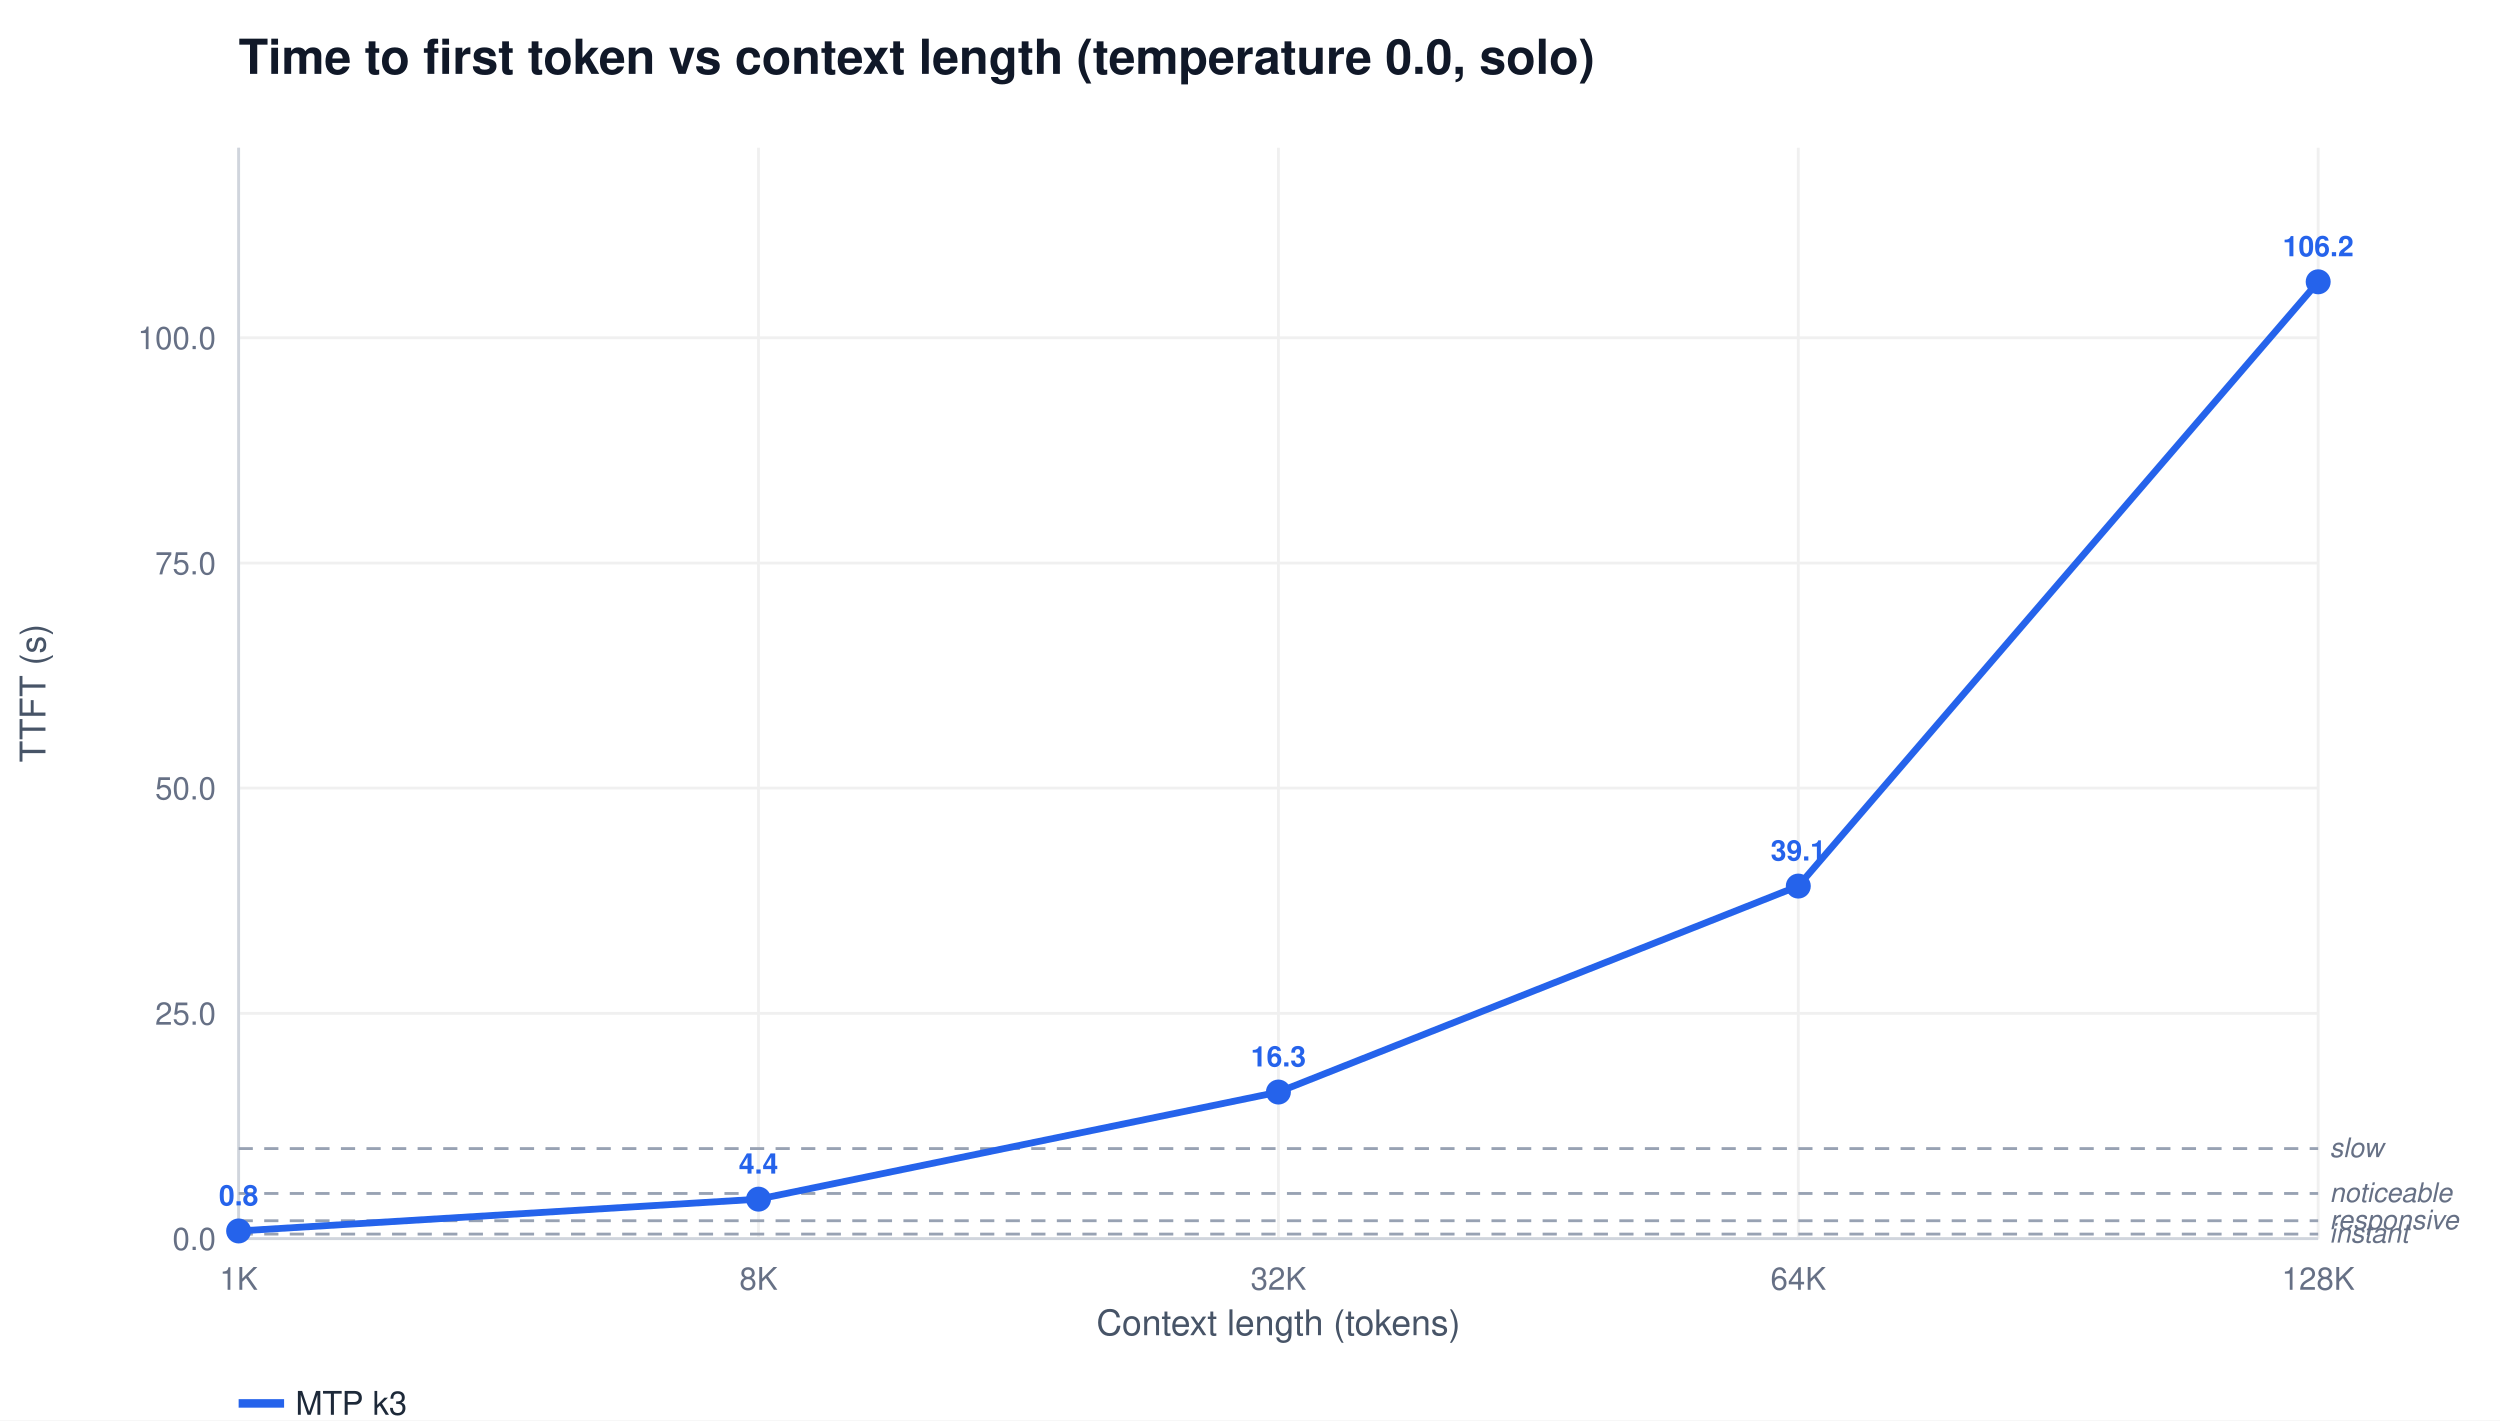
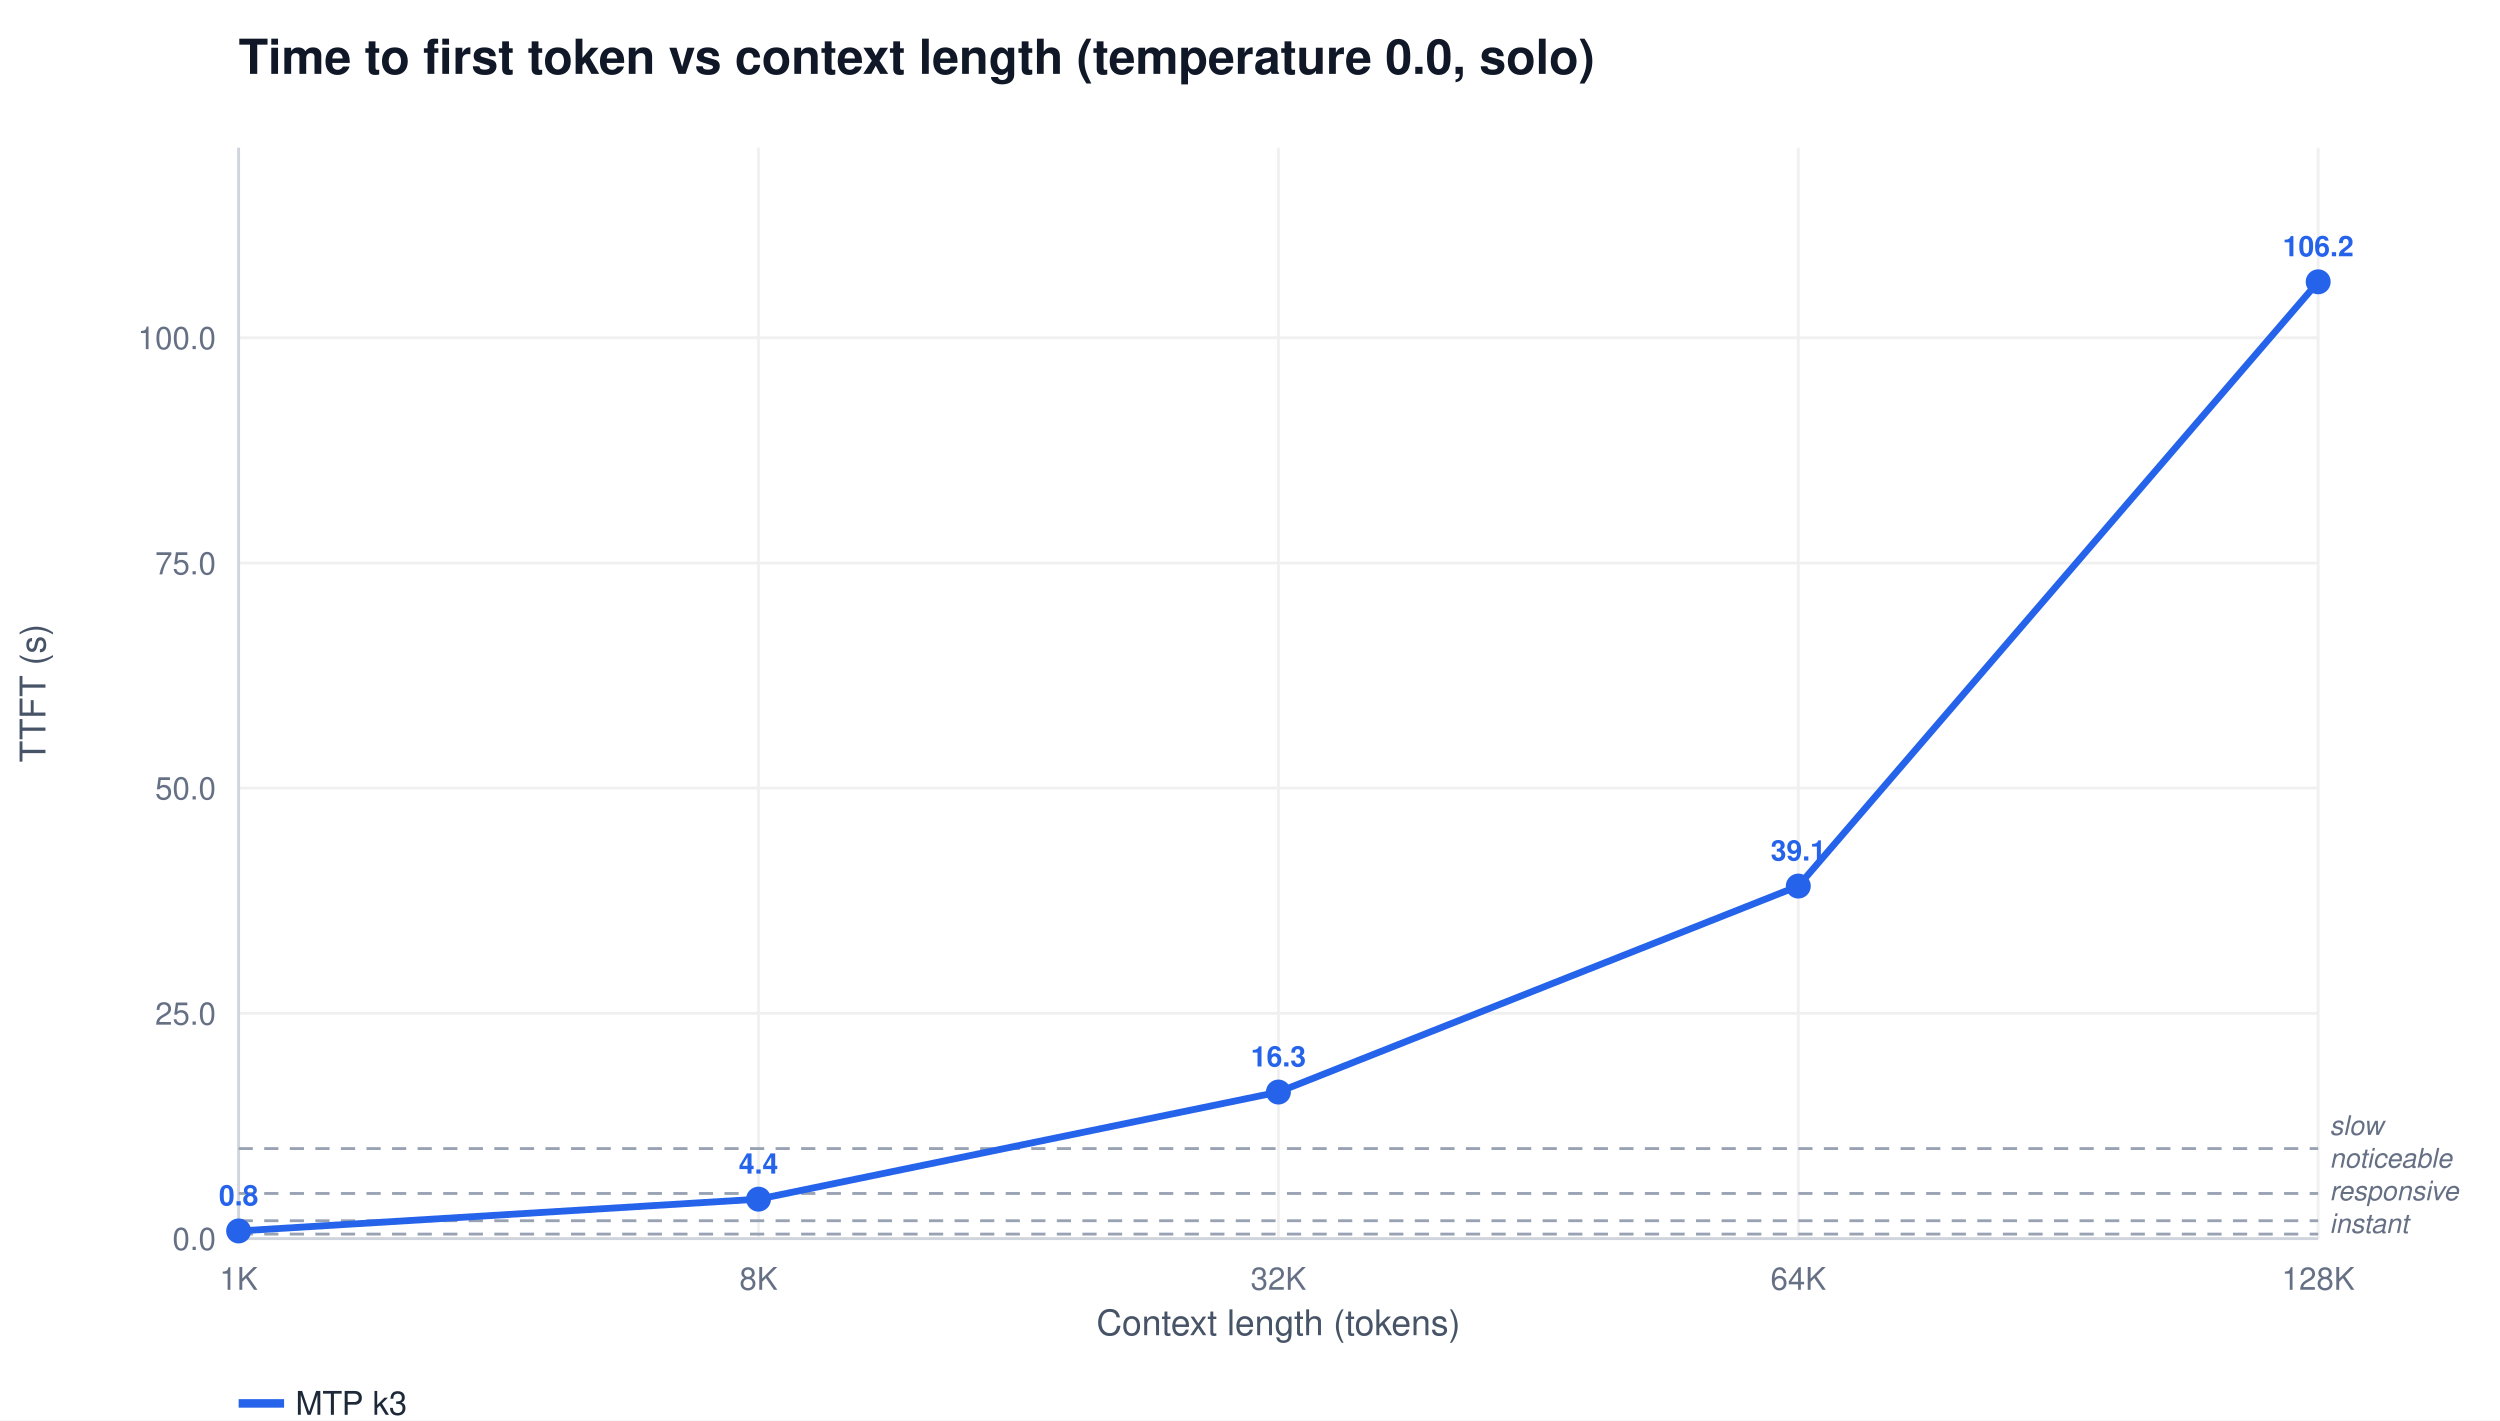
<svg xmlns="http://www.w3.org/2000/svg" width="880" height="500" viewBox="0 0 880 500" font-family="Segoe UI, Helvetica, Arial, sans-serif">
  <rect width="880" height="500" fill="#ffffff" />
  <text x="84" y="26" font-size="17" font-weight="600" fill="#101828">Time to first token vs context length (temperature 0.0, solo)</text>
  <line x1="84" y1="436.0" x2="816" y2="436.0" stroke="#f0f0f0" stroke-width="1" />
  <text x="76" y="440.0" font-size="11" fill="#667085" text-anchor="end">0.0</text>
  <line x1="84" y1="356.7" x2="816" y2="356.7" stroke="#f0f0f0" stroke-width="1" />
  <text x="76" y="360.7" font-size="11" fill="#667085" text-anchor="end">25.0</text>
  <line x1="84" y1="277.4" x2="816" y2="277.4" stroke="#f0f0f0" stroke-width="1" />
  <text x="76" y="281.4" font-size="11" fill="#667085" text-anchor="end">50.0</text>
  <line x1="84" y1="198.2" x2="816" y2="198.2" stroke="#f0f0f0" stroke-width="1" />
  <text x="76" y="202.2" font-size="11" fill="#667085" text-anchor="end">75.0</text>
  <line x1="84" y1="118.9" x2="816" y2="118.9" stroke="#f0f0f0" stroke-width="1" />
  <text x="76" y="122.9" font-size="11" fill="#667085" text-anchor="end">100.0</text>
  <line x1="84.0" y1="52" x2="84.0" y2="436" stroke="#f0f0f0" stroke-width="1" />
  <text x="84.0" y="454" font-size="11" fill="#667085" text-anchor="middle">1K</text>
  <line x1="267.0" y1="52" x2="267.0" y2="436" stroke="#f0f0f0" stroke-width="1" />
  <text x="267.0" y="454" font-size="11" fill="#667085" text-anchor="middle">8K</text>
  <line x1="450.0" y1="52" x2="450.0" y2="436" stroke="#f0f0f0" stroke-width="1" />
  <text x="450.0" y="454" font-size="11" fill="#667085" text-anchor="middle">32K</text>
  <line x1="633.0" y1="52" x2="633.0" y2="436" stroke="#f0f0f0" stroke-width="1" />
  <text x="633.0" y="454" font-size="11" fill="#667085" text-anchor="middle">64K</text>
  <line x1="816.0" y1="52" x2="816.0" y2="436" stroke="#f0f0f0" stroke-width="1" />
  <text x="816.0" y="454" font-size="11" fill="#667085" text-anchor="middle">128K</text>
  <line x1="84" y1="436" x2="816" y2="436" stroke="#d0d5dd" stroke-width="1" />
  <line x1="84" y1="52" x2="84" y2="436" stroke="#d0d5dd" stroke-width="1" />
+   <line x1="84" y1="404.3" x2="816" y2="404.3" stroke="#98a2b3" stroke-width="1" stroke-dasharray="5 4" />
+   <text x="820" y="399.5" font-size="9.5" fill="#667085" font-style="italic">slow</text>
+   <line x1="84" y1="420.1" x2="816" y2="420.1" stroke="#98a2b3" stroke-width="1" stroke-dasharray="5 4" />
+   <text x="820" y="411.0" font-size="9.5" fill="#667085" font-style="italic">noticeable</text>
+   <line x1="84" y1="429.7" x2="816" y2="429.7" stroke="#98a2b3" stroke-width="1" stroke-dasharray="5 4" />
+   <text x="820" y="422.5" font-size="9.5" fill="#667085" font-style="italic">responsive</text>
  <line x1="84" y1="434.4" x2="816" y2="434.4" stroke="#98a2b3" stroke-width="1" stroke-dasharray="5 4" />
-   <text x="820" y="437.4" font-size="9.5" fill="#667085" font-style="italic">instant</text>
-   <line x1="84" y1="429.7" x2="816" y2="429.7" stroke="#98a2b3" stroke-width="1" stroke-dasharray="5 4" />
-   <text x="820" y="432.7" font-size="9.5" fill="#667085" font-style="italic">responsive</text>
-   <line x1="84" y1="420.1" x2="816" y2="420.1" stroke="#98a2b3" stroke-width="1" stroke-dasharray="5 4" />
-   <text x="820" y="423.1" font-size="9.5" fill="#667085" font-style="italic">noticeable</text>
-   <line x1="84" y1="404.3" x2="816" y2="404.3" stroke="#98a2b3" stroke-width="1" stroke-dasharray="5 4" />
-   <text x="820" y="407.3" font-size="9.5" fill="#667085" font-style="italic">slow</text>
+   <text x="820" y="434.0" font-size="9.5" fill="#667085" font-style="italic">instant</text>
  <polyline points="84.0,433.3 267.0,422.1 450.0,384.4 633.0,311.9 816.0,99.2" fill="none" stroke="#2563eb" stroke-width="2.4" />
  <circle cx="84.0" cy="433.3" r="4.4" fill="#2563eb" />
  <circle cx="267.0" cy="422.1" r="4.4" fill="#2563eb" />
  <circle cx="450.0" cy="384.4" r="4.4" fill="#2563eb" />
  <circle cx="633.0" cy="311.9" r="4.4" fill="#2563eb" />
  <circle cx="816.0" cy="99.2" r="4.4" fill="#2563eb" />
  <text x="84.0" y="424.3" font-size="10" fill="#2563eb" text-anchor="middle" font-weight="600">0.8</text>
  <text x="267.0" y="413.1" font-size="10" fill="#2563eb" text-anchor="middle" font-weight="600">4.4</text>
  <text x="450.0" y="375.4" font-size="10" fill="#2563eb" text-anchor="middle" font-weight="600">16.3</text>
  <text x="633.0" y="302.9" font-size="10" fill="#2563eb" text-anchor="middle" font-weight="600">39.1</text>
  <text x="816.0" y="90.2" font-size="10" fill="#2563eb" text-anchor="middle" font-weight="600">106.2</text>
  <line x1="84" y1="494" x2="100" y2="494" stroke="#2563eb" stroke-width="3" />
  <text x="104" y="498" font-size="11.5" fill="#1d2939">MTP k3</text>
  <text x="450" y="470" font-size="12.5" fill="#475467" text-anchor="middle">Context length (tokens)</text>
  <text x="16" y="244" font-size="12.5" fill="#475467" text-anchor="middle" transform="rotate(-90 16 244)">TTFT (s)</text>
</svg>
